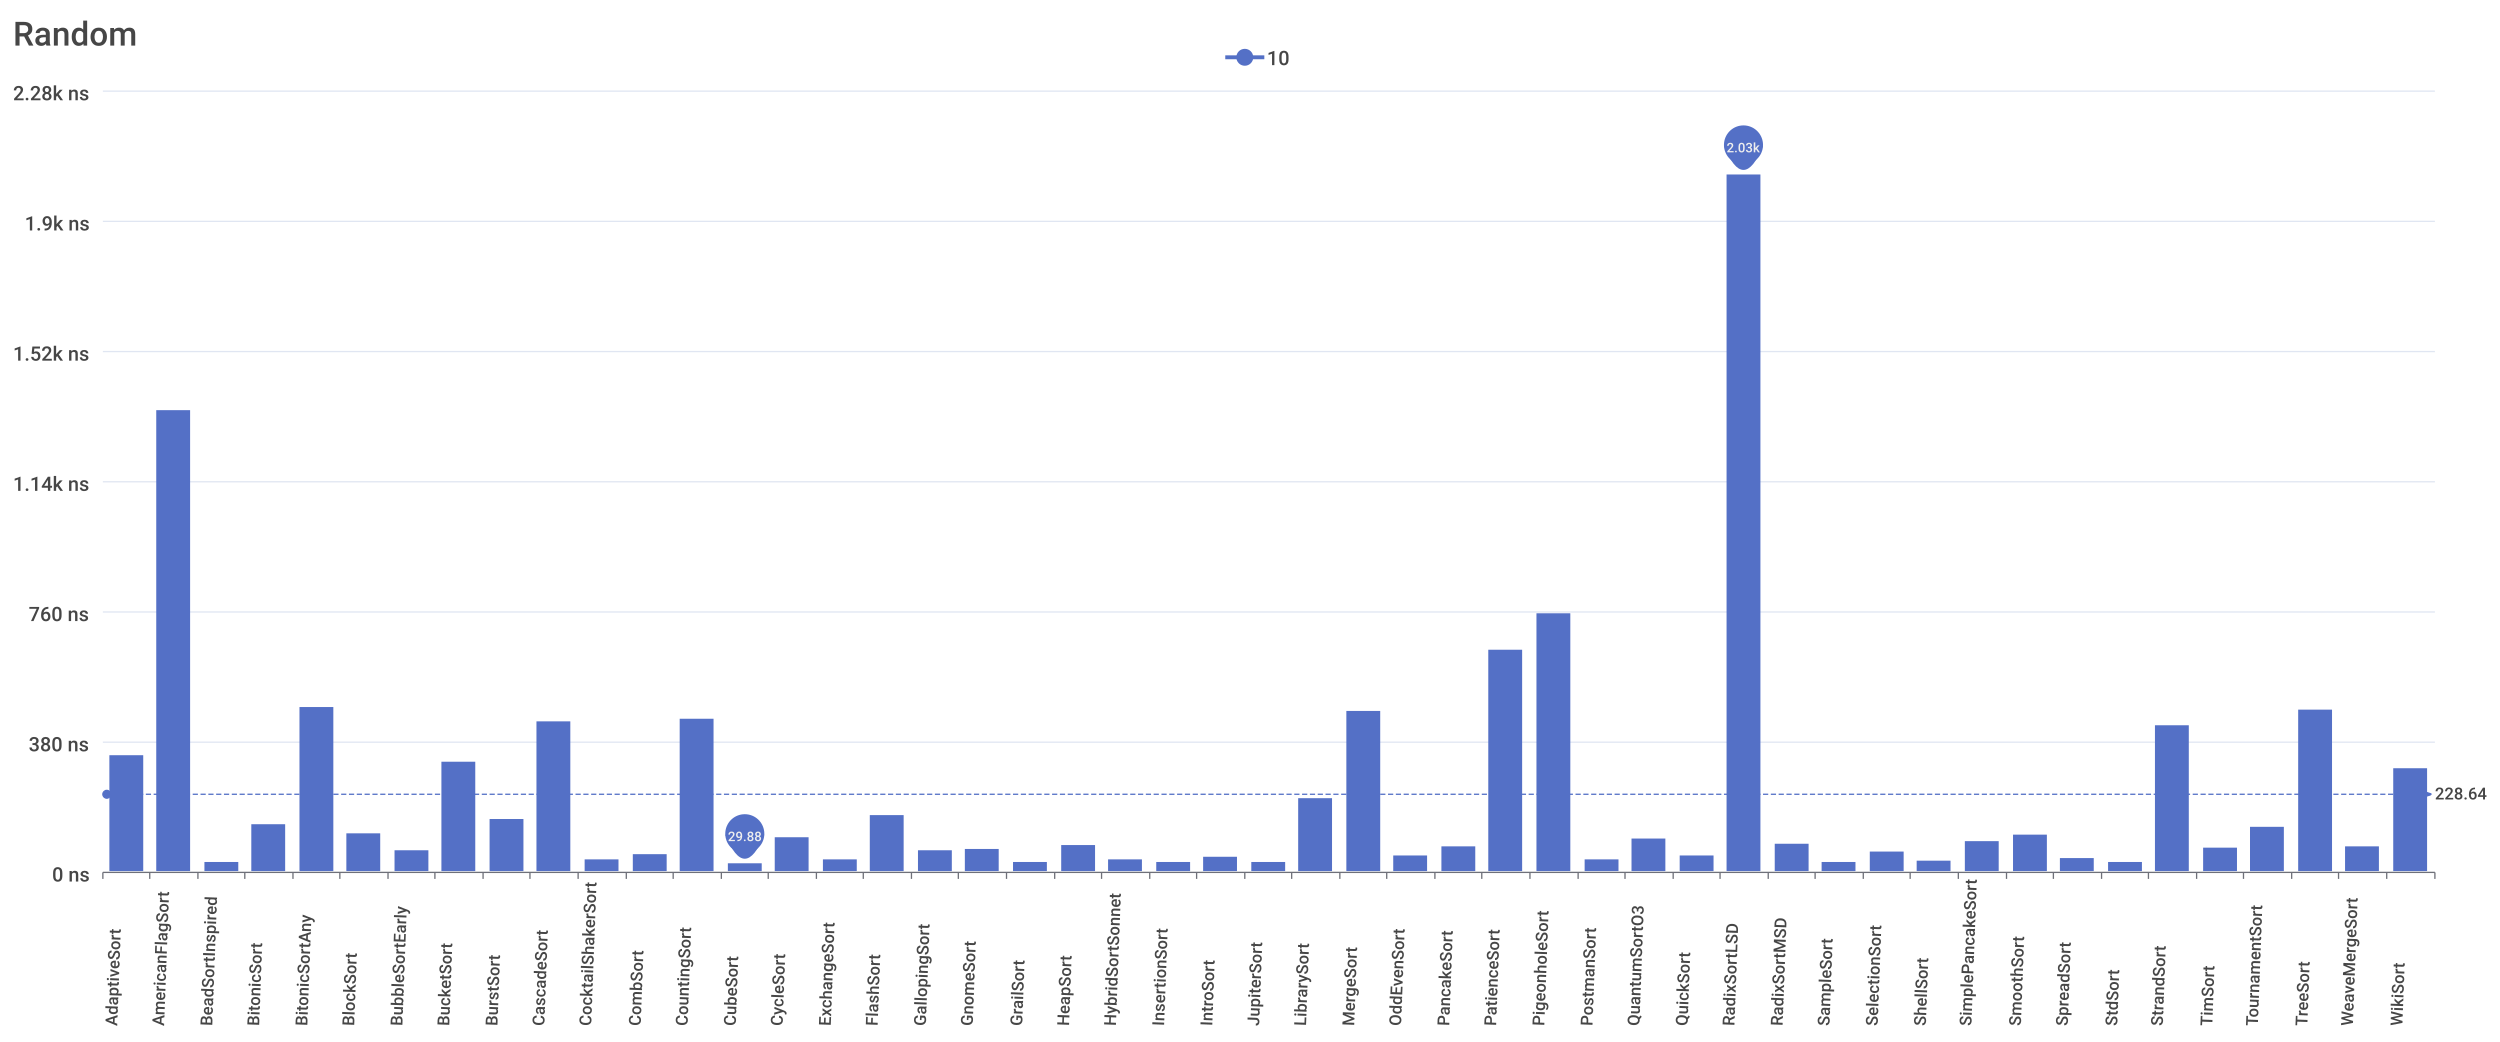
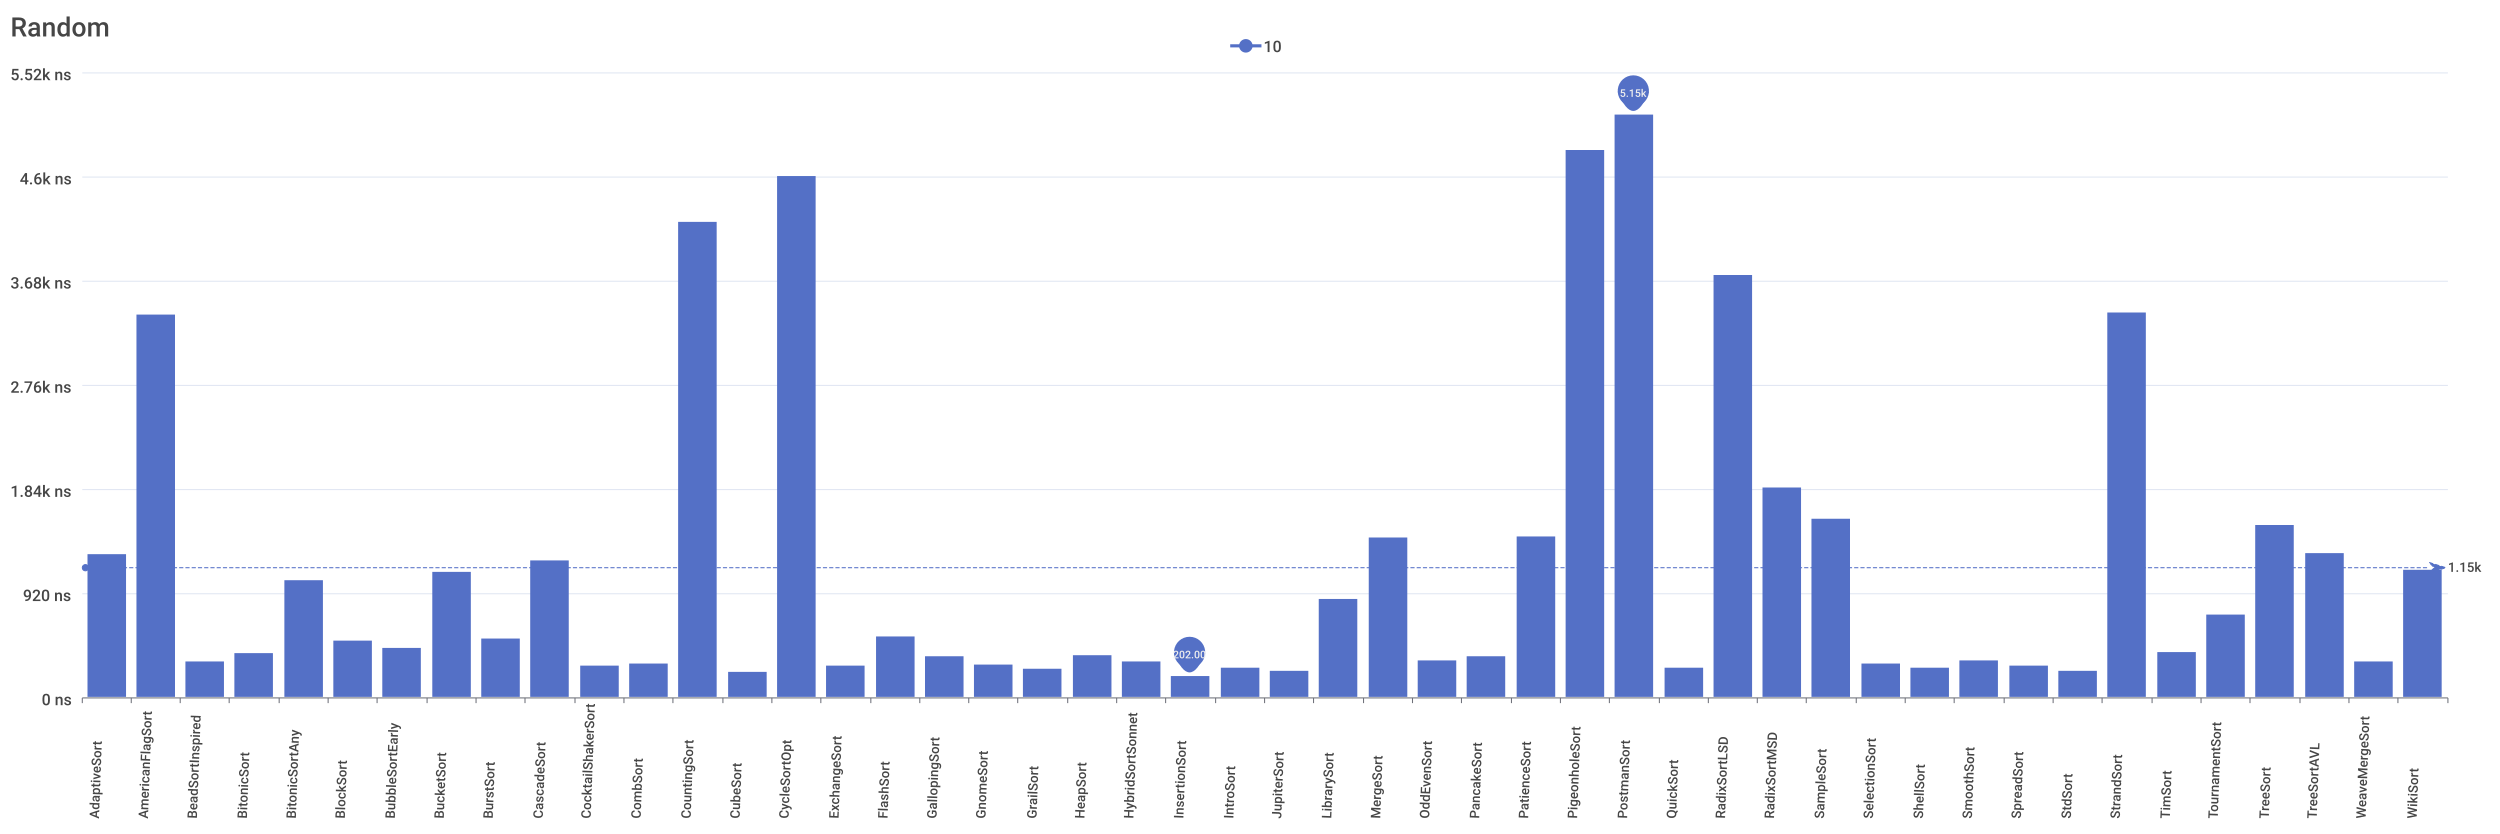
- <svg xmlns="http://www.w3.org/2000/svg" width="1920" height="800">\n<path d="M 0 0 L 1920 0 L 1920 800 L 0 800 L 0 0" style="stroke-width:0;stroke:none;fill:rgba(255,255,255,1.0)" />
-   <path d="M 941 44 L 971 44" style="stroke-width:3;stroke:rgba(84,112,198,1.0);fill:rgba(84,112,198,1.0)" />
-   <circle cx="956" cy="44" r="5" style="stroke-width:3;stroke:rgba(84,112,198,1.0);fill:rgba(84,112,198,1.0)" />
+ <svg xmlns="http://www.w3.org/2000/svg" width="2400" height="800">\n<path d="M 0 0 L 2400 0 L 2400 800 L 0 800 L 0 0" style="stroke-width:0;stroke:none;fill:rgba(255,255,255,1.0)" />
+   <path d="M 1181 44 L 1211 44" style="stroke-width:3;stroke:rgba(84,112,198,1.0);fill:rgba(84,112,198,1.0)" />
+   <circle cx="1196" cy="44" r="5" style="stroke-width:3;stroke:rgba(84,112,198,1.0);fill:rgba(84,112,198,1.0)" />
  <path d="" style="stroke-width:3;stroke:rgba(84,112,198,1.0);fill:rgba(84,112,198,1.0)" />
-   <text x="973" y="50" style="stroke-width:0;stroke:none;fill:rgba(70,70,70,1.0);font-size:15.3px;font-family:'Roboto Medium',sans-serif">10</text>
+   <text x="1213" y="50" style="stroke-width:0;stroke:none;fill:rgba(70,70,70,1.0);font-size:15.3px;font-family:'Roboto Medium',sans-serif">10</text>
  <text x="10" y="35" style="stroke-width:0;stroke:none;fill:rgba(70,70,70,1.0);font-size:25.6px;font-family:'Roboto Medium',sans-serif">Random</text>
-   <text x="10" y="77" style="stroke-width:0;stroke:none;fill:rgba(70,70,70,1.0);font-size:15.3px;font-family:'Roboto Medium',sans-serif">2.28k ns</text>
-   <text x="19" y="177" style="stroke-width:0;stroke:none;fill:rgba(70,70,70,1.0);font-size:15.3px;font-family:'Roboto Medium',sans-serif">1.9k ns</text>
-   <text x="10" y="277" style="stroke-width:0;stroke:none;fill:rgba(70,70,70,1.0);font-size:15.3px;font-family:'Roboto Medium',sans-serif">1.52k ns</text>
-   <text x="10" y="377" style="stroke-width:0;stroke:none;fill:rgba(70,70,70,1.0);font-size:15.3px;font-family:'Roboto Medium',sans-serif">1.14k ns</text>
-   <text x="22" y="477" style="stroke-width:0;stroke:none;fill:rgba(70,70,70,1.0);font-size:15.3px;font-family:'Roboto Medium',sans-serif">760 ns</text>
-   <text x="22" y="577" style="stroke-width:0;stroke:none;fill:rgba(70,70,70,1.0);font-size:15.3px;font-family:'Roboto Medium',sans-serif">380 ns</text>
+   <text x="10" y="77" style="stroke-width:0;stroke:none;fill:rgba(70,70,70,1.0);font-size:15.3px;font-family:'Roboto Medium',sans-serif">5.52k ns</text>
+   <text x="19" y="177" style="stroke-width:0;stroke:none;fill:rgba(70,70,70,1.0);font-size:15.3px;font-family:'Roboto Medium',sans-serif">4.6k ns</text>
+   <text x="10" y="277" style="stroke-width:0;stroke:none;fill:rgba(70,70,70,1.0);font-size:15.3px;font-family:'Roboto Medium',sans-serif">3.68k ns</text>
+   <text x="10" y="377" style="stroke-width:0;stroke:none;fill:rgba(70,70,70,1.0);font-size:15.3px;font-family:'Roboto Medium',sans-serif">2.76k ns</text>
+   <text x="10" y="477" style="stroke-width:0;stroke:none;fill:rgba(70,70,70,1.0);font-size:15.3px;font-family:'Roboto Medium',sans-serif">1.84k ns</text>
+   <text x="22" y="577" style="stroke-width:0;stroke:none;fill:rgba(70,70,70,1.0);font-size:15.3px;font-family:'Roboto Medium',sans-serif">920 ns</text>
  <text x="40" y="677" style="stroke-width:0;stroke:none;fill:rgba(70,70,70,1.0);font-size:15.3px;font-family:'Roboto Medium',sans-serif">0 ns</text>
-   <path d="M 79 70 L 1870 70" style="stroke-width:1;stroke:rgba(224,230,242,1.0);fill:none" />
-   <path d="M 79 170 L 1870 170" style="stroke-width:1;stroke:rgba(224,230,242,1.0);fill:none" />
-   <path d="M 79 270 L 1870 270" style="stroke-width:1;stroke:rgba(224,230,242,1.0);fill:none" />
-   <path d="M 79 370 L 1870 370" style="stroke-width:1;stroke:rgba(224,230,242,1.0);fill:none" />
-   <path d="M 79 470 L 1870 470" style="stroke-width:1;stroke:rgba(224,230,242,1.0);fill:none" />
-   <path d="M 79 570 L 1870 570" style="stroke-width:1;stroke:rgba(224,230,242,1.0);fill:none" />
+   <path d="M 79 70 L 2350 70" style="stroke-width:1;stroke:rgba(224,230,242,1.0);fill:none" />
+   <path d="M 79 170 L 2350 170" style="stroke-width:1;stroke:rgba(224,230,242,1.0);fill:none" />
+   <path d="M 79 270 L 2350 270" style="stroke-width:1;stroke:rgba(224,230,242,1.0);fill:none" />
+   <path d="M 79 370 L 2350 370" style="stroke-width:1;stroke:rgba(224,230,242,1.0);fill:none" />
+   <path d="M 79 470 L 2350 470" style="stroke-width:1;stroke:rgba(224,230,242,1.0);fill:none" />
+   <path d="M 79 570 L 2350 570" style="stroke-width:1;stroke:rgba(224,230,242,1.0);fill:none" />
  <path d="M 79 675 L 79 670" style="stroke-width:1;stroke:rgba(110,112,121,1.0);fill:none" />
-   <path d="M 115 675 L 115 670" style="stroke-width:1;stroke:rgba(110,112,121,1.0);fill:none" />
-   <path d="M 152 675 L 152 670" style="stroke-width:1;stroke:rgba(110,112,121,1.0);fill:none" />
-   <path d="M 188 675 L 188 670" style="stroke-width:1;stroke:rgba(110,112,121,1.0);fill:none" />
-   <path d="M 225 675 L 225 670" style="stroke-width:1;stroke:rgba(110,112,121,1.0);fill:none" />
-   <path d="M 261 675 L 261 670" style="stroke-width:1;stroke:rgba(110,112,121,1.0);fill:none" />
-   <path d="M 298 675 L 298 670" style="stroke-width:1;stroke:rgba(110,112,121,1.0);fill:none" />
-   <path d="M 334 675 L 334 670" style="stroke-width:1;stroke:rgba(110,112,121,1.0);fill:none" />
-   <path d="M 371 675 L 371 670" style="stroke-width:1;stroke:rgba(110,112,121,1.0);fill:none" />
-   <path d="M 407 675 L 407 670" style="stroke-width:1;stroke:rgba(110,112,121,1.0);fill:none" />
-   <path d="M 444 675 L 444 670" style="stroke-width:1;stroke:rgba(110,112,121,1.0);fill:none" />
-   <path d="M 481 675 L 481 670" style="stroke-width:1;stroke:rgba(110,112,121,1.0);fill:none" />
-   <path d="M 517 675 L 517 670" style="stroke-width:1;stroke:rgba(110,112,121,1.0);fill:none" />
-   <path d="M 554 675 L 554 670" style="stroke-width:1;stroke:rgba(110,112,121,1.0);fill:none" />
-   <path d="M 590 675 L 590 670" style="stroke-width:1;stroke:rgba(110,112,121,1.0);fill:none" />
-   <path d="M 627 675 L 627 670" style="stroke-width:1;stroke:rgba(110,112,121,1.0);fill:none" />
-   <path d="M 663 675 L 663 670" style="stroke-width:1;stroke:rgba(110,112,121,1.0);fill:none" />
-   <path d="M 700 675 L 700 670" style="stroke-width:1;stroke:rgba(110,112,121,1.0);fill:none" />
-   <path d="M 736 675 L 736 670" style="stroke-width:1;stroke:rgba(110,112,121,1.0);fill:none" />
-   <path d="M 773 675 L 773 670" style="stroke-width:1;stroke:rgba(110,112,121,1.0);fill:none" />
-   <path d="M 810 675 L 810 670" style="stroke-width:1;stroke:rgba(110,112,121,1.0);fill:none" />
-   <path d="M 846 675 L 846 670" style="stroke-width:1;stroke:rgba(110,112,121,1.0);fill:none" />
+   <path d="M 126 675 L 126 670" style="stroke-width:1;stroke:rgba(110,112,121,1.0);fill:none" />
+   <path d="M 173 675 L 173 670" style="stroke-width:1;stroke:rgba(110,112,121,1.0);fill:none" />
+   <path d="M 220 675 L 220 670" style="stroke-width:1;stroke:rgba(110,112,121,1.0);fill:none" />
+   <path d="M 268 675 L 268 670" style="stroke-width:1;stroke:rgba(110,112,121,1.0);fill:none" />
+   <path d="M 315 675 L 315 670" style="stroke-width:1;stroke:rgba(110,112,121,1.0);fill:none" />
+   <path d="M 362 675 L 362 670" style="stroke-width:1;stroke:rgba(110,112,121,1.0);fill:none" />
+   <path d="M 410 675 L 410 670" style="stroke-width:1;stroke:rgba(110,112,121,1.0);fill:none" />
+   <path d="M 457 675 L 457 670" style="stroke-width:1;stroke:rgba(110,112,121,1.0);fill:none" />
+   <path d="M 504 675 L 504 670" style="stroke-width:1;stroke:rgba(110,112,121,1.0);fill:none" />
+   <path d="M 552 675 L 552 670" style="stroke-width:1;stroke:rgba(110,112,121,1.0);fill:none" />
+   <path d="M 599 675 L 599 670" style="stroke-width:1;stroke:rgba(110,112,121,1.0);fill:none" />
+   <path d="M 646 675 L 646 670" style="stroke-width:1;stroke:rgba(110,112,121,1.0);fill:none" />
+   <path d="M 694 675 L 694 670" style="stroke-width:1;stroke:rgba(110,112,121,1.0);fill:none" />
+   <path d="M 741 675 L 741 670" style="stroke-width:1;stroke:rgba(110,112,121,1.0);fill:none" />
+   <path d="M 788 675 L 788 670" style="stroke-width:1;stroke:rgba(110,112,121,1.0);fill:none" />
+   <path d="M 836 675 L 836 670" style="stroke-width:1;stroke:rgba(110,112,121,1.0);fill:none" />
  <path d="M 883 675 L 883 670" style="stroke-width:1;stroke:rgba(110,112,121,1.0);fill:none" />
-   <path d="M 919 675 L 919 670" style="stroke-width:1;stroke:rgba(110,112,121,1.0);fill:none" />
-   <path d="M 956 675 L 956 670" style="stroke-width:1;stroke:rgba(110,112,121,1.0);fill:none" />
-   <path d="M 992 675 L 992 670" style="stroke-width:1;stroke:rgba(110,112,121,1.0);fill:none" />
-   <path d="M 1029 675 L 1029 670" style="stroke-width:1;stroke:rgba(110,112,121,1.0);fill:none" />
-   <path d="M 1065 675 L 1065 670" style="stroke-width:1;stroke:rgba(110,112,121,1.0);fill:none" />
-   <path d="M 1102 675 L 1102 670" style="stroke-width:1;stroke:rgba(110,112,121,1.0);fill:none" />
-   <path d="M 1138 675 L 1138 670" style="stroke-width:1;stroke:rgba(110,112,121,1.0);fill:none" />
-   <path d="M 1175 675 L 1175 670" style="stroke-width:1;stroke:rgba(110,112,121,1.0);fill:none" />
-   <path d="M 1212 675 L 1212 670" style="stroke-width:1;stroke:rgba(110,112,121,1.0);fill:none" />
-   <path d="M 1248 675 L 1248 670" style="stroke-width:1;stroke:rgba(110,112,121,1.0);fill:none" />
-   <path d="M 1285 675 L 1285 670" style="stroke-width:1;stroke:rgba(110,112,121,1.0);fill:none" />
-   <path d="M 1321 675 L 1321 670" style="stroke-width:1;stroke:rgba(110,112,121,1.0);fill:none" />
-   <path d="M 1358 675 L 1358 670" style="stroke-width:1;stroke:rgba(110,112,121,1.0);fill:none" />
-   <path d="M 1394 675 L 1394 670" style="stroke-width:1;stroke:rgba(110,112,121,1.0);fill:none" />
-   <path d="M 1431 675 L 1431 670" style="stroke-width:1;stroke:rgba(110,112,121,1.0);fill:none" />
-   <path d="M 1467 675 L 1467 670" style="stroke-width:1;stroke:rgba(110,112,121,1.0);fill:none" />
-   <path d="M 1504 675 L 1504 670" style="stroke-width:1;stroke:rgba(110,112,121,1.0);fill:none" />
-   <path d="M 1541 675 L 1541 670" style="stroke-width:1;stroke:rgba(110,112,121,1.0);fill:none" />
-   <path d="M 1577 675 L 1577 670" style="stroke-width:1;stroke:rgba(110,112,121,1.0);fill:none" />
-   <path d="M 1614 675 L 1614 670" style="stroke-width:1;stroke:rgba(110,112,121,1.0);fill:none" />
-   <path d="M 1650 675 L 1650 670" style="stroke-width:1;stroke:rgba(110,112,121,1.0);fill:none" />
+   <path d="M 930 675 L 930 670" style="stroke-width:1;stroke:rgba(110,112,121,1.0);fill:none" />
+   <path d="M 977 675 L 977 670" style="stroke-width:1;stroke:rgba(110,112,121,1.0);fill:none" />
+   <path d="M 1025 675 L 1025 670" style="stroke-width:1;stroke:rgba(110,112,121,1.0);fill:none" />
+   <path d="M 1072 675 L 1072 670" style="stroke-width:1;stroke:rgba(110,112,121,1.0);fill:none" />
+   <path d="M 1119 675 L 1119 670" style="stroke-width:1;stroke:rgba(110,112,121,1.0);fill:none" />
+   <path d="M 1167 675 L 1167 670" style="stroke-width:1;stroke:rgba(110,112,121,1.0);fill:none" />
+   <path d="M 1214 675 L 1214 670" style="stroke-width:1;stroke:rgba(110,112,121,1.0);fill:none" />
+   <path d="M 1261 675 L 1261 670" style="stroke-width:1;stroke:rgba(110,112,121,1.0);fill:none" />
+   <path d="M 1309 675 L 1309 670" style="stroke-width:1;stroke:rgba(110,112,121,1.0);fill:none" />
+   <path d="M 1356 675 L 1356 670" style="stroke-width:1;stroke:rgba(110,112,121,1.0);fill:none" />
+   <path d="M 1403 675 L 1403 670" style="stroke-width:1;stroke:rgba(110,112,121,1.0);fill:none" />
+   <path d="M 1451 675 L 1451 670" style="stroke-width:1;stroke:rgba(110,112,121,1.0);fill:none" />
+   <path d="M 1498 675 L 1498 670" style="stroke-width:1;stroke:rgba(110,112,121,1.0);fill:none" />
+   <path d="M 1545 675 L 1545 670" style="stroke-width:1;stroke:rgba(110,112,121,1.0);fill:none" />
+   <path d="M 1593 675 L 1593 670" style="stroke-width:1;stroke:rgba(110,112,121,1.0);fill:none" />
+   <path d="M 1640 675 L 1640 670" style="stroke-width:1;stroke:rgba(110,112,121,1.0);fill:none" />
  <path d="M 1687 675 L 1687 670" style="stroke-width:1;stroke:rgba(110,112,121,1.0);fill:none" />
-   <path d="M 1723 675 L 1723 670" style="stroke-width:1;stroke:rgba(110,112,121,1.0);fill:none" />
-   <path d="M 1760 675 L 1760 670" style="stroke-width:1;stroke:rgba(110,112,121,1.0);fill:none" />
-   <path d="M 1796 675 L 1796 670" style="stroke-width:1;stroke:rgba(110,112,121,1.0);fill:none" />
-   <path d="M 1833 675 L 1833 670" style="stroke-width:1;stroke:rgba(110,112,121,1.0);fill:none" />
-   <path d="M 1870 675 L 1870 670" style="stroke-width:1;stroke:rgba(110,112,121,1.0);fill:none" />
-   <path d="M 79 670 L 1870 670" style="stroke-width:1;stroke:rgba(110,112,121,1.0);fill:none" />
-   <text x="90" y="788" style="stroke-width:0;stroke:none;fill:rgba(70,70,70,1.0);font-size:12.8px;font-family:'Roboto Medium',sans-serif" transform="rotate(272.15,90,788)">AdaptiveSort</text>
-   <text x="126" y="788" style="stroke-width:0;stroke:none;fill:rgba(70,70,70,1.0);font-size:12.8px;font-family:'Roboto Medium',sans-serif" transform="rotate(272.15,126,788)">AmericanFlagSort</text>
-   <text x="163" y="788" style="stroke-width:0;stroke:none;fill:rgba(70,70,70,1.0);font-size:12.8px;font-family:'Roboto Medium',sans-serif" transform="rotate(272.15,163,788)">BeadSortInspired</text>
-   <text x="199" y="788" style="stroke-width:0;stroke:none;fill:rgba(70,70,70,1.0);font-size:12.8px;font-family:'Roboto Medium',sans-serif" transform="rotate(272.15,199,788)">BitonicSort</text>
-   <text x="236" y="788" style="stroke-width:0;stroke:none;fill:rgba(70,70,70,1.0);font-size:12.8px;font-family:'Roboto Medium',sans-serif" transform="rotate(272.15,236,788)">BitonicSortAny</text>
-   <text x="272" y="788" style="stroke-width:0;stroke:none;fill:rgba(70,70,70,1.0);font-size:12.8px;font-family:'Roboto Medium',sans-serif" transform="rotate(272.15,272,788)">BlockSort</text>
-   <text x="309" y="788" style="stroke-width:0;stroke:none;fill:rgba(70,70,70,1.0);font-size:12.8px;font-family:'Roboto Medium',sans-serif" transform="rotate(272.15,309,788)">BubbleSortEarly</text>
-   <text x="345" y="788" style="stroke-width:0;stroke:none;fill:rgba(70,70,70,1.0);font-size:12.8px;font-family:'Roboto Medium',sans-serif" transform="rotate(272.15,345,788)">BucketSort</text>
-   <text x="382" y="788" style="stroke-width:0;stroke:none;fill:rgba(70,70,70,1.0);font-size:12.8px;font-family:'Roboto Medium',sans-serif" transform="rotate(272.15,382,788)">BurstSort</text>
-   <text x="418" y="788" style="stroke-width:0;stroke:none;fill:rgba(70,70,70,1.0);font-size:12.8px;font-family:'Roboto Medium',sans-serif" transform="rotate(272.15,418,788)">CascadeSort</text>
-   <text x="454" y="788" style="stroke-width:0;stroke:none;fill:rgba(70,70,70,1.0);font-size:12.8px;font-family:'Roboto Medium',sans-serif" transform="rotate(272.15,454,788)">CocktailShakerSort</text>
-   <text x="492" y="788" style="stroke-width:0;stroke:none;fill:rgba(70,70,70,1.0);font-size:12.8px;font-family:'Roboto Medium',sans-serif" transform="rotate(272.15,492,788)">CombSort</text>
-   <text x="528" y="788" style="stroke-width:0;stroke:none;fill:rgba(70,70,70,1.0);font-size:12.8px;font-family:'Roboto Medium',sans-serif" transform="rotate(272.15,528,788)">CountingSort</text>
-   <text x="565" y="788" style="stroke-width:0;stroke:none;fill:rgba(70,70,70,1.0);font-size:12.8px;font-family:'Roboto Medium',sans-serif" transform="rotate(272.15,565,788)">CubeSort</text>
-   <text x="601" y="788" style="stroke-width:0;stroke:none;fill:rgba(70,70,70,1.0);font-size:12.8px;font-family:'Roboto Medium',sans-serif" transform="rotate(272.15,601,788)">CycleSort</text>
-   <text x="638" y="788" style="stroke-width:0;stroke:none;fill:rgba(70,70,70,1.0);font-size:12.8px;font-family:'Roboto Medium',sans-serif" transform="rotate(272.15,638,788)">ExchangeSort</text>
-   <text x="674" y="788" style="stroke-width:0;stroke:none;fill:rgba(70,70,70,1.0);font-size:12.8px;font-family:'Roboto Medium',sans-serif" transform="rotate(272.15,674,788)">FlashSort</text>
-   <text x="711" y="788" style="stroke-width:0;stroke:none;fill:rgba(70,70,70,1.0);font-size:12.8px;font-family:'Roboto Medium',sans-serif" transform="rotate(272.15,711,788)">GallopingSort</text>
-   <text x="747" y="788" style="stroke-width:0;stroke:none;fill:rgba(70,70,70,1.0);font-size:12.8px;font-family:'Roboto Medium',sans-serif" transform="rotate(272.15,747,788)">GnomeSort</text>
-   <text x="785" y="788" style="stroke-width:0;stroke:none;fill:rgba(70,70,70,1.0);font-size:12.8px;font-family:'Roboto Medium',sans-serif" transform="rotate(272.15,785,788)">GrailSort</text>
-   <text x="821" y="788" style="stroke-width:0;stroke:none;fill:rgba(70,70,70,1.0);font-size:12.8px;font-family:'Roboto Medium',sans-serif" transform="rotate(272.15,821,788)">HeapSort</text>
-   <text x="857" y="788" style="stroke-width:0;stroke:none;fill:rgba(70,70,70,1.0);font-size:12.8px;font-family:'Roboto Medium',sans-serif" transform="rotate(272.15,857,788)">HybridSortSonnet</text>
-   <text x="894" y="788" style="stroke-width:0;stroke:none;fill:rgba(70,70,70,1.0);font-size:12.8px;font-family:'Roboto Medium',sans-serif" transform="rotate(272.15,894,788)">InsertionSort</text>
-   <text x="931" y="788" style="stroke-width:0;stroke:none;fill:rgba(70,70,70,1.0);font-size:12.8px;font-family:'Roboto Medium',sans-serif" transform="rotate(272.15,931,788)">IntroSort</text>
-   <text x="967" y="788" style="stroke-width:0;stroke:none;fill:rgba(70,70,70,1.0);font-size:12.8px;font-family:'Roboto Medium',sans-serif" transform="rotate(272.15,967,788)">JupiterSort</text>
-   <text x="1003" y="788" style="stroke-width:0;stroke:none;fill:rgba(70,70,70,1.0);font-size:12.8px;font-family:'Roboto Medium',sans-serif" transform="rotate(272.15,1003,788)">LibrarySort</text>
-   <text x="1040" y="788" style="stroke-width:0;stroke:none;fill:rgba(70,70,70,1.0);font-size:12.8px;font-family:'Roboto Medium',sans-serif" transform="rotate(272.15,1040,788)">MergeSort</text>
-   <text x="1076" y="788" style="stroke-width:0;stroke:none;fill:rgba(70,70,70,1.0);font-size:12.8px;font-family:'Roboto Medium',sans-serif" transform="rotate(272.15,1076,788)">OddEvenSort</text>
-   <text x="1113" y="788" style="stroke-width:0;stroke:none;fill:rgba(70,70,70,1.0);font-size:12.8px;font-family:'Roboto Medium',sans-serif" transform="rotate(272.15,1113,788)">PancakeSort</text>
-   <text x="1149" y="788" style="stroke-width:0;stroke:none;fill:rgba(70,70,70,1.0);font-size:12.8px;font-family:'Roboto Medium',sans-serif" transform="rotate(272.15,1149,788)">PatienceSort</text>
-   <text x="1186" y="788" style="stroke-width:0;stroke:none;fill:rgba(70,70,70,1.0);font-size:12.8px;font-family:'Roboto Medium',sans-serif" transform="rotate(272.15,1186,788)">PigeonholeSort</text>
-   <text x="1223" y="788" style="stroke-width:0;stroke:none;fill:rgba(70,70,70,1.0);font-size:12.8px;font-family:'Roboto Medium',sans-serif" transform="rotate(272.15,1223,788)">PostmanSort</text>
-   <text x="1259" y="788" style="stroke-width:0;stroke:none;fill:rgba(70,70,70,1.0);font-size:12.8px;font-family:'Roboto Medium',sans-serif" transform="rotate(272.15,1259,788)">QuantumSortO3</text>
-   <text x="1296" y="788" style="stroke-width:0;stroke:none;fill:rgba(70,70,70,1.0);font-size:12.8px;font-family:'Roboto Medium',sans-serif" transform="rotate(272.15,1296,788)">QuickSort</text>
-   <text x="1332" y="788" style="stroke-width:0;stroke:none;fill:rgba(70,70,70,1.0);font-size:12.8px;font-family:'Roboto Medium',sans-serif" transform="rotate(272.15,1332,788)">RadixSortLSD</text>
-   <text x="1369" y="788" style="stroke-width:0;stroke:none;fill:rgba(70,70,70,1.0);font-size:12.8px;font-family:'Roboto Medium',sans-serif" transform="rotate(272.15,1369,788)">RadixSortMSD</text>
-   <text x="1405" y="788" style="stroke-width:0;stroke:none;fill:rgba(70,70,70,1.0);font-size:12.8px;font-family:'Roboto Medium',sans-serif" transform="rotate(272.15,1405,788)">SampleSort</text>
-   <text x="1442" y="788" style="stroke-width:0;stroke:none;fill:rgba(70,70,70,1.0);font-size:12.8px;font-family:'Roboto Medium',sans-serif" transform="rotate(272.15,1442,788)">SelectionSort</text>
-   <text x="1479" y="788" style="stroke-width:0;stroke:none;fill:rgba(70,70,70,1.0);font-size:12.8px;font-family:'Roboto Medium',sans-serif" transform="rotate(272.15,1479,788)">ShellSort</text>
-   <text x="1514" y="788" style="stroke-width:0;stroke:none;fill:rgba(70,70,70,1.0);font-size:12.8px;font-family:'Roboto Medium',sans-serif" transform="rotate(272.15,1514,788)">SimplePancakeSort</text>
-   <text x="1552" y="788" style="stroke-width:0;stroke:none;fill:rgba(70,70,70,1.0);font-size:12.8px;font-family:'Roboto Medium',sans-serif" transform="rotate(272.15,1552,788)">SmoothSort</text>
-   <text x="1588" y="788" style="stroke-width:0;stroke:none;fill:rgba(70,70,70,1.0);font-size:12.8px;font-family:'Roboto Medium',sans-serif" transform="rotate(272.15,1588,788)">SpreadSort</text>
-   <text x="1626" y="788" style="stroke-width:0;stroke:none;fill:rgba(70,70,70,1.0);font-size:12.8px;font-family:'Roboto Medium',sans-serif" transform="rotate(272.15,1626,788)">StdSort</text>
-   <text x="1661" y="788" style="stroke-width:0;stroke:none;fill:rgba(70,70,70,1.0);font-size:12.8px;font-family:'Roboto Medium',sans-serif" transform="rotate(272.15,1661,788)">StrandSort</text>
-   <text x="1699" y="788" style="stroke-width:0;stroke:none;fill:rgba(70,70,70,1.0);font-size:12.8px;font-family:'Roboto Medium',sans-serif" transform="rotate(272.15,1699,788)">TimSort</text>
-   <text x="1734" y="788" style="stroke-width:0;stroke:none;fill:rgba(70,70,70,1.0);font-size:12.8px;font-family:'Roboto Medium',sans-serif" transform="rotate(272.15,1734,788)">TournamentSort</text>
-   <text x="1772" y="788" style="stroke-width:0;stroke:none;fill:rgba(70,70,70,1.0);font-size:12.8px;font-family:'Roboto Medium',sans-serif" transform="rotate(272.15,1772,788)">TreeSort</text>
-   <text x="1807" y="788" style="stroke-width:0;stroke:none;fill:rgba(70,70,70,1.0);font-size:12.8px;font-family:'Roboto Medium',sans-serif" transform="rotate(272.15,1807,788)">WeaveMergeSort</text>
-   <text x="1845" y="788" style="stroke-width:0;stroke:none;fill:rgba(70,70,70,1.0);font-size:12.8px;font-family:'Roboto Medium',sans-serif" transform="rotate(272.15,1845,788)">WikiSort</text>
-   <path d="M 84 580 L 110 580 L 110 669 L 84 669 L 84 580" style="stroke-width:0;stroke:none;fill:rgba(84,112,198,1.0)" />
-   <path d="M 120 315 L 146 315 L 146 669 L 120 669 L 120 315" style="stroke-width:0;stroke:none;fill:rgba(84,112,198,1.0)" />
-   <path d="M 157 662 L 183 662 L 183 669 L 157 669 L 157 662" style="stroke-width:0;stroke:none;fill:rgba(84,112,198,1.0)" />
-   <path d="M 193 633 L 219 633 L 219 669 L 193 669 L 193 633" style="stroke-width:0;stroke:none;fill:rgba(84,112,198,1.0)" />
-   <path d="M 230 543 L 256 543 L 256 669 L 230 669 L 230 543" style="stroke-width:0;stroke:none;fill:rgba(84,112,198,1.0)" />
-   <path d="M 266 640 L 292 640 L 292 669 L 266 669 L 266 640" style="stroke-width:0;stroke:none;fill:rgba(84,112,198,1.0)" />
-   <path d="M 303 653 L 329 653 L 329 669 L 303 669 L 303 653" style="stroke-width:0;stroke:none;fill:rgba(84,112,198,1.0)" />
-   <path d="M 339 585 L 365 585 L 365 669 L 339 669 L 339 585" style="stroke-width:0;stroke:none;fill:rgba(84,112,198,1.0)" />
-   <path d="M 376 629 L 402 629 L 402 669 L 376 669 L 376 629" style="stroke-width:0;stroke:none;fill:rgba(84,112,198,1.0)" />
-   <path d="M 412 554 L 438 554 L 438 669 L 412 669 L 412 554" style="stroke-width:0;stroke:none;fill:rgba(84,112,198,1.0)" />
-   <path d="M 449 660 L 475 660 L 475 669 L 449 669 L 449 660" style="stroke-width:0;stroke:none;fill:rgba(84,112,198,1.0)" />
-   <path d="M 486 656 L 512 656 L 512 669 L 486 669 L 486 656" style="stroke-width:0;stroke:none;fill:rgba(84,112,198,1.0)" />
-   <path d="M 522 552 L 548 552 L 548 669 L 522 669 L 522 552" style="stroke-width:0;stroke:none;fill:rgba(84,112,198,1.0)" />
-   <path d="M 559 663 L 585 663 L 585 669 L 559 669 L 559 663" style="stroke-width:0;stroke:none;fill:rgba(84,112,198,1.0)" />
-   <path d="M 595 643 L 621 643 L 621 669 L 595 669 L 595 643" style="stroke-width:0;stroke:none;fill:rgba(84,112,198,1.0)" />
-   <path d="M 632 660 L 658 660 L 658 669 L 632 669 L 632 660" style="stroke-width:0;stroke:none;fill:rgba(84,112,198,1.0)" />
-   <path d="M 668 626 L 694 626 L 694 669 L 668 669 L 668 626" style="stroke-width:0;stroke:none;fill:rgba(84,112,198,1.0)" />
-   <path d="M 705 653 L 731 653 L 731 669 L 705 669 L 705 653" style="stroke-width:0;stroke:none;fill:rgba(84,112,198,1.0)" />
-   <path d="M 741 652 L 767 652 L 767 669 L 741 669 L 741 652" style="stroke-width:0;stroke:none;fill:rgba(84,112,198,1.0)" />
-   <path d="M 778 662 L 804 662 L 804 669 L 778 669 L 778 662" style="stroke-width:0;stroke:none;fill:rgba(84,112,198,1.0)" />
-   <path d="M 815 649 L 841 649 L 841 669 L 815 669 L 815 649" style="stroke-width:0;stroke:none;fill:rgba(84,112,198,1.0)" />
-   <path d="M 851 660 L 877 660 L 877 669 L 851 669 L 851 660" style="stroke-width:0;stroke:none;fill:rgba(84,112,198,1.0)" />
-   <path d="M 888 662 L 914 662 L 914 669 L 888 669 L 888 662" style="stroke-width:0;stroke:none;fill:rgba(84,112,198,1.0)" />
-   <path d="M 924 658 L 950 658 L 950 669 L 924 669 L 924 658" style="stroke-width:0;stroke:none;fill:rgba(84,112,198,1.0)" />
-   <path d="M 961 662 L 987 662 L 987 669 L 961 669 L 961 662" style="stroke-width:0;stroke:none;fill:rgba(84,112,198,1.0)" />
-   <path d="M 997 613 L 1023 613 L 1023 669 L 997 669 L 997 613" style="stroke-width:0;stroke:none;fill:rgba(84,112,198,1.0)" />
-   <path d="M 1034 546 L 1060 546 L 1060 669 L 1034 669 L 1034 546" style="stroke-width:0;stroke:none;fill:rgba(84,112,198,1.0)" />
-   <path d="M 1070 657 L 1096 657 L 1096 669 L 1070 669 L 1070 657" style="stroke-width:0;stroke:none;fill:rgba(84,112,198,1.0)" />
-   <path d="M 1107 650 L 1133 650 L 1133 669 L 1107 669 L 1107 650" style="stroke-width:0;stroke:none;fill:rgba(84,112,198,1.0)" />
-   <path d="M 1143 499 L 1169 499 L 1169 669 L 1143 669 L 1143 499" style="stroke-width:0;stroke:none;fill:rgba(84,112,198,1.0)" />
-   <path d="M 1180 471 L 1206 471 L 1206 669 L 1180 669 L 1180 471" style="stroke-width:0;stroke:none;fill:rgba(84,112,198,1.0)" />
-   <path d="M 1217 660 L 1243 660 L 1243 669 L 1217 669 L 1217 660" style="stroke-width:0;stroke:none;fill:rgba(84,112,198,1.0)" />
-   <path d="M 1253 644 L 1279 644 L 1279 669 L 1253 669 L 1253 644" style="stroke-width:0;stroke:none;fill:rgba(84,112,198,1.0)" />
-   <path d="M 1290 657 L 1316 657 L 1316 669 L 1290 669 L 1290 657" style="stroke-width:0;stroke:none;fill:rgba(84,112,198,1.0)" />
-   <path d="M 1326 134 L 1352 134 L 1352 669 L 1326 669 L 1326 134" style="stroke-width:0;stroke:none;fill:rgba(84,112,198,1.0)" />
-   <path d="M 1363 648 L 1389 648 L 1389 669 L 1363 669 L 1363 648" style="stroke-width:0;stroke:none;fill:rgba(84,112,198,1.0)" />
-   <path d="M 1399 662 L 1425 662 L 1425 669 L 1399 669 L 1399 662" style="stroke-width:0;stroke:none;fill:rgba(84,112,198,1.0)" />
-   <path d="M 1436 654 L 1462 654 L 1462 669 L 1436 669 L 1436 654" style="stroke-width:0;stroke:none;fill:rgba(84,112,198,1.0)" />
-   <path d="M 1472 661 L 1498 661 L 1498 669 L 1472 669 L 1472 661" style="stroke-width:0;stroke:none;fill:rgba(84,112,198,1.0)" />
-   <path d="M 1509 646 L 1535 646 L 1535 669 L 1509 669 L 1509 646" style="stroke-width:0;stroke:none;fill:rgba(84,112,198,1.0)" />
-   <path d="M 1546 641 L 1572 641 L 1572 669 L 1546 669 L 1546 641" style="stroke-width:0;stroke:none;fill:rgba(84,112,198,1.0)" />
-   <path d="M 1582 659 L 1608 659 L 1608 669 L 1582 669 L 1582 659" style="stroke-width:0;stroke:none;fill:rgba(84,112,198,1.0)" />
-   <path d="M 1619 662 L 1645 662 L 1645 669 L 1619 669 L 1619 662" style="stroke-width:0;stroke:none;fill:rgba(84,112,198,1.0)" />
-   <path d="M 1655 557 L 1681 557 L 1681 669 L 1655 669 L 1655 557" style="stroke-width:0;stroke:none;fill:rgba(84,112,198,1.0)" />
-   <path d="M 1692 651 L 1718 651 L 1718 669 L 1692 669 L 1692 651" style="stroke-width:0;stroke:none;fill:rgba(84,112,198,1.0)" />
-   <path d="M 1728 635 L 1754 635 L 1754 669 L 1728 669 L 1728 635" style="stroke-width:0;stroke:none;fill:rgba(84,112,198,1.0)" />
-   <path d="M 1765 545 L 1791 545 L 1791 669 L 1765 669 L 1765 545" style="stroke-width:0;stroke:none;fill:rgba(84,112,198,1.0)" />
-   <path d="M 1801 650 L 1827 650 L 1827 669 L 1801 669 L 1801 650" style="stroke-width:0;stroke:none;fill:rgba(84,112,198,1.0)" />
-   <path d="M 1838 590 L 1864 590 L 1864 669 L 1838 669 L 1838 590" style="stroke-width:0;stroke:none;fill:rgba(84,112,198,1.0)" />
-   <path d="M 1336 126 A 15 15 330.00 1 1 1342 126 L 1339 112 Z" style="stroke-width:0;stroke:none;fill:rgba(84,112,198,1.0)" />
-   <path d="M 1324 112 Q1339,149 1354,112 Z" style="stroke-width:0;stroke:none;fill:rgba(84,112,198,1.0)" />
-   <text x="1326" y="117" style="stroke-width:0;stroke:none;fill:rgba(238,238,238,1.0);font-size:10.2px;font-family:'Roboto Medium',sans-serif">2.03k</text>
-   <path d="M 569 655 A 15 15 330.00 1 1 575 655 L 572 641 Z" style="stroke-width:0;stroke:none;fill:rgba(84,112,198,1.0)" />
-   <path d="M 557 641 Q572,678 587,641 Z" style="stroke-width:0;stroke:none;fill:rgba(84,112,198,1.0)" />
-   <text x="559" y="646" style="stroke-width:0;stroke:none;fill:rgba(238,238,238,1.0);font-size:10.2px;font-family:'Roboto Medium',sans-serif">29.88</text>
-   <circle cx="82" cy="610" r="3" style="stroke-width:1;stroke:rgba(84,112,198,1.0);fill:rgba(84,112,198,1.0)" />
+   <path d="M 1734 675 L 1734 670" style="stroke-width:1;stroke:rgba(110,112,121,1.0);fill:none" />
+   <path d="M 1782 675 L 1782 670" style="stroke-width:1;stroke:rgba(110,112,121,1.0);fill:none" />
+   <path d="M 1829 675 L 1829 670" style="stroke-width:1;stroke:rgba(110,112,121,1.0);fill:none" />
+   <path d="M 1876 675 L 1876 670" style="stroke-width:1;stroke:rgba(110,112,121,1.0);fill:none" />
+   <path d="M 1924 675 L 1924 670" style="stroke-width:1;stroke:rgba(110,112,121,1.0);fill:none" />
+   <path d="M 1971 675 L 1971 670" style="stroke-width:1;stroke:rgba(110,112,121,1.0);fill:none" />
+   <path d="M 2018 675 L 2018 670" style="stroke-width:1;stroke:rgba(110,112,121,1.0);fill:none" />
+   <path d="M 2066 675 L 2066 670" style="stroke-width:1;stroke:rgba(110,112,121,1.0);fill:none" />
+   <path d="M 2113 675 L 2113 670" style="stroke-width:1;stroke:rgba(110,112,121,1.0);fill:none" />
+   <path d="M 2160 675 L 2160 670" style="stroke-width:1;stroke:rgba(110,112,121,1.0);fill:none" />
+   <path d="M 2208 675 L 2208 670" style="stroke-width:1;stroke:rgba(110,112,121,1.0);fill:none" />
+   <path d="M 2255 675 L 2255 670" style="stroke-width:1;stroke:rgba(110,112,121,1.0);fill:none" />
+   <path d="M 2302 675 L 2302 670" style="stroke-width:1;stroke:rgba(110,112,121,1.0);fill:none" />
+   <path d="M 2350 675 L 2350 670" style="stroke-width:1;stroke:rgba(110,112,121,1.0);fill:none" />
+   <path d="M 79 670 L 2350 670" style="stroke-width:1;stroke:rgba(110,112,121,1.0);fill:none" />
+   <text x="95" y="786" style="stroke-width:0;stroke:none;fill:rgba(70,70,70,1.0);font-size:12.8px;font-family:'Roboto Medium',sans-serif" transform="rotate(272.15,95,786)">AdaptiveSort</text>
+   <text x="142" y="786" style="stroke-width:0;stroke:none;fill:rgba(70,70,70,1.0);font-size:12.8px;font-family:'Roboto Medium',sans-serif" transform="rotate(272.15,142,786)">AmericanFlagSort</text>
+   <text x="189" y="786" style="stroke-width:0;stroke:none;fill:rgba(70,70,70,1.0);font-size:12.8px;font-family:'Roboto Medium',sans-serif" transform="rotate(272.15,189,786)">BeadSortInspired</text>
+   <text x="237" y="786" style="stroke-width:0;stroke:none;fill:rgba(70,70,70,1.0);font-size:12.8px;font-family:'Roboto Medium',sans-serif" transform="rotate(272.15,237,786)">BitonicSort</text>
+   <text x="284" y="786" style="stroke-width:0;stroke:none;fill:rgba(70,70,70,1.0);font-size:12.8px;font-family:'Roboto Medium',sans-serif" transform="rotate(272.15,284,786)">BitonicSortAny</text>
+   <text x="331" y="786" style="stroke-width:0;stroke:none;fill:rgba(70,70,70,1.0);font-size:12.8px;font-family:'Roboto Medium',sans-serif" transform="rotate(272.15,331,786)">BlockSort</text>
+   <text x="379" y="786" style="stroke-width:0;stroke:none;fill:rgba(70,70,70,1.0);font-size:12.8px;font-family:'Roboto Medium',sans-serif" transform="rotate(272.15,379,786)">BubbleSortEarly</text>
+   <text x="426" y="786" style="stroke-width:0;stroke:none;fill:rgba(70,70,70,1.0);font-size:12.8px;font-family:'Roboto Medium',sans-serif" transform="rotate(272.15,426,786)">BucketSort</text>
+   <text x="473" y="786" style="stroke-width:0;stroke:none;fill:rgba(70,70,70,1.0);font-size:12.8px;font-family:'Roboto Medium',sans-serif" transform="rotate(272.15,473,786)">BurstSort</text>
+   <text x="521" y="786" style="stroke-width:0;stroke:none;fill:rgba(70,70,70,1.0);font-size:12.8px;font-family:'Roboto Medium',sans-serif" transform="rotate(272.15,521,786)">CascadeSort</text>
+   <text x="567" y="786" style="stroke-width:0;stroke:none;fill:rgba(70,70,70,1.0);font-size:12.8px;font-family:'Roboto Medium',sans-serif" transform="rotate(272.15,567,786)">CocktailShakerSort</text>
+   <text x="615" y="786" style="stroke-width:0;stroke:none;fill:rgba(70,70,70,1.0);font-size:12.8px;font-family:'Roboto Medium',sans-serif" transform="rotate(272.15,615,786)">CombSort</text>
+   <text x="663" y="786" style="stroke-width:0;stroke:none;fill:rgba(70,70,70,1.0);font-size:12.8px;font-family:'Roboto Medium',sans-serif" transform="rotate(272.15,663,786)">CountingSort</text>
+   <text x="710" y="786" style="stroke-width:0;stroke:none;fill:rgba(70,70,70,1.0);font-size:12.8px;font-family:'Roboto Medium',sans-serif" transform="rotate(272.15,710,786)">CubeSort</text>
+   <text x="757" y="786" style="stroke-width:0;stroke:none;fill:rgba(70,70,70,1.0);font-size:12.8px;font-family:'Roboto Medium',sans-serif" transform="rotate(272.15,757,786)">CycleSortOpt</text>
+   <text x="805" y="786" style="stroke-width:0;stroke:none;fill:rgba(70,70,70,1.0);font-size:12.8px;font-family:'Roboto Medium',sans-serif" transform="rotate(272.15,805,786)">ExchangeSort</text>
+   <text x="852" y="786" style="stroke-width:0;stroke:none;fill:rgba(70,70,70,1.0);font-size:12.8px;font-family:'Roboto Medium',sans-serif" transform="rotate(272.15,852,786)">FlashSort</text>
+   <text x="899" y="786" style="stroke-width:0;stroke:none;fill:rgba(70,70,70,1.0);font-size:12.8px;font-family:'Roboto Medium',sans-serif" transform="rotate(272.15,899,786)">GallopingSort</text>
+   <text x="946" y="786" style="stroke-width:0;stroke:none;fill:rgba(70,70,70,1.0);font-size:12.8px;font-family:'Roboto Medium',sans-serif" transform="rotate(272.15,946,786)">GnomeSort</text>
+   <text x="995" y="786" style="stroke-width:0;stroke:none;fill:rgba(70,70,70,1.0);font-size:12.8px;font-family:'Roboto Medium',sans-serif" transform="rotate(272.15,995,786)">GrailSort</text>
+   <text x="1041" y="786" style="stroke-width:0;stroke:none;fill:rgba(70,70,70,1.0);font-size:12.8px;font-family:'Roboto Medium',sans-serif" transform="rotate(272.15,1041,786)">HeapSort</text>
+   <text x="1088" y="786" style="stroke-width:0;stroke:none;fill:rgba(70,70,70,1.0);font-size:12.8px;font-family:'Roboto Medium',sans-serif" transform="rotate(272.15,1088,786)">HybridSortSonnet</text>
+   <text x="1136" y="786" style="stroke-width:0;stroke:none;fill:rgba(70,70,70,1.0);font-size:12.8px;font-family:'Roboto Medium',sans-serif" transform="rotate(272.15,1136,786)">InsertionSort</text>
+   <text x="1184" y="786" style="stroke-width:0;stroke:none;fill:rgba(70,70,70,1.0);font-size:12.8px;font-family:'Roboto Medium',sans-serif" transform="rotate(272.15,1184,786)">IntroSort</text>
+   <text x="1230" y="786" style="stroke-width:0;stroke:none;fill:rgba(70,70,70,1.0);font-size:12.8px;font-family:'Roboto Medium',sans-serif" transform="rotate(272.15,1230,786)">JupiterSort</text>
+   <text x="1278" y="786" style="stroke-width:0;stroke:none;fill:rgba(70,70,70,1.0);font-size:12.8px;font-family:'Roboto Medium',sans-serif" transform="rotate(272.15,1278,786)">LibrarySort</text>
+   <text x="1325" y="786" style="stroke-width:0;stroke:none;fill:rgba(70,70,70,1.0);font-size:12.8px;font-family:'Roboto Medium',sans-serif" transform="rotate(272.15,1325,786)">MergeSort</text>
+   <text x="1372" y="786" style="stroke-width:0;stroke:none;fill:rgba(70,70,70,1.0);font-size:12.8px;font-family:'Roboto Medium',sans-serif" transform="rotate(272.15,1372,786)">OddEvenSort</text>
+   <text x="1420" y="786" style="stroke-width:0;stroke:none;fill:rgba(70,70,70,1.0);font-size:12.8px;font-family:'Roboto Medium',sans-serif" transform="rotate(272.15,1420,786)">PancakeSort</text>
+   <text x="1467" y="786" style="stroke-width:0;stroke:none;fill:rgba(70,70,70,1.0);font-size:12.8px;font-family:'Roboto Medium',sans-serif" transform="rotate(272.15,1467,786)">PatienceSort</text>
+   <text x="1514" y="786" style="stroke-width:0;stroke:none;fill:rgba(70,70,70,1.0);font-size:12.8px;font-family:'Roboto Medium',sans-serif" transform="rotate(272.15,1514,786)">PigeonholeSort</text>
+   <text x="1562" y="786" style="stroke-width:0;stroke:none;fill:rgba(70,70,70,1.0);font-size:12.8px;font-family:'Roboto Medium',sans-serif" transform="rotate(272.15,1562,786)">PostmanSort</text>
+   <text x="1609" y="786" style="stroke-width:0;stroke:none;fill:rgba(70,70,70,1.0);font-size:12.8px;font-family:'Roboto Medium',sans-serif" transform="rotate(272.15,1609,786)">QuickSort</text>
+   <text x="1656" y="786" style="stroke-width:0;stroke:none;fill:rgba(70,70,70,1.0);font-size:12.8px;font-family:'Roboto Medium',sans-serif" transform="rotate(272.15,1656,786)">RadixSortLSD</text>
+   <text x="1703" y="786" style="stroke-width:0;stroke:none;fill:rgba(70,70,70,1.0);font-size:12.8px;font-family:'Roboto Medium',sans-serif" transform="rotate(272.15,1703,786)">RadixSortMSD</text>
+   <text x="1751" y="786" style="stroke-width:0;stroke:none;fill:rgba(70,70,70,1.0);font-size:12.8px;font-family:'Roboto Medium',sans-serif" transform="rotate(272.15,1751,786)">SampleSort</text>
+   <text x="1798" y="786" style="stroke-width:0;stroke:none;fill:rgba(70,70,70,1.0);font-size:12.8px;font-family:'Roboto Medium',sans-serif" transform="rotate(272.15,1798,786)">SelectionSort</text>
+   <text x="1846" y="786" style="stroke-width:0;stroke:none;fill:rgba(70,70,70,1.0);font-size:12.8px;font-family:'Roboto Medium',sans-serif" transform="rotate(272.15,1846,786)">ShellSort</text>
+   <text x="1893" y="786" style="stroke-width:0;stroke:none;fill:rgba(70,70,70,1.0);font-size:12.8px;font-family:'Roboto Medium',sans-serif" transform="rotate(272.15,1893,786)">SmoothSort</text>
+   <text x="1940" y="786" style="stroke-width:0;stroke:none;fill:rgba(70,70,70,1.0);font-size:12.8px;font-family:'Roboto Medium',sans-serif" transform="rotate(272.15,1940,786)">SpreadSort</text>
+   <text x="1988" y="786" style="stroke-width:0;stroke:none;fill:rgba(70,70,70,1.0);font-size:12.8px;font-family:'Roboto Medium',sans-serif" transform="rotate(272.15,1988,786)">StdSort</text>
+   <text x="2035" y="786" style="stroke-width:0;stroke:none;fill:rgba(70,70,70,1.0);font-size:12.8px;font-family:'Roboto Medium',sans-serif" transform="rotate(272.15,2035,786)">StrandSort</text>
+   <text x="2083" y="786" style="stroke-width:0;stroke:none;fill:rgba(70,70,70,1.0);font-size:12.8px;font-family:'Roboto Medium',sans-serif" transform="rotate(272.15,2083,786)">TimSort</text>
+   <text x="2129" y="786" style="stroke-width:0;stroke:none;fill:rgba(70,70,70,1.0);font-size:12.8px;font-family:'Roboto Medium',sans-serif" transform="rotate(272.15,2129,786)">TournamentSort</text>
+   <text x="2178" y="786" style="stroke-width:0;stroke:none;fill:rgba(70,70,70,1.0);font-size:12.8px;font-family:'Roboto Medium',sans-serif" transform="rotate(272.15,2178,786)">TreeSort</text>
+   <text x="2224" y="786" style="stroke-width:0;stroke:none;fill:rgba(70,70,70,1.0);font-size:12.8px;font-family:'Roboto Medium',sans-serif" transform="rotate(272.15,2224,786)">TreeSortAVL</text>
+   <text x="2271" y="786" style="stroke-width:0;stroke:none;fill:rgba(70,70,70,1.0);font-size:12.8px;font-family:'Roboto Medium',sans-serif" transform="rotate(272.15,2271,786)">WeaveMergeSort</text>
+   <text x="2320" y="786" style="stroke-width:0;stroke:none;fill:rgba(70,70,70,1.0);font-size:12.8px;font-family:'Roboto Medium',sans-serif" transform="rotate(272.15,2320,786)">WikiSort</text>
+   <path d="M 84 532 L 121 532 L 121 669 L 84 669 L 84 532" style="stroke-width:0;stroke:none;fill:rgba(84,112,198,1.0)" />
+   <path d="M 131 302 L 168 302 L 168 669 L 131 669 L 131 302" style="stroke-width:0;stroke:none;fill:rgba(84,112,198,1.0)" />
+   <path d="M 178 635 L 215 635 L 215 669 L 178 669 L 178 635" style="stroke-width:0;stroke:none;fill:rgba(84,112,198,1.0)" />
+   <path d="M 225 627 L 262 627 L 262 669 L 225 669 L 225 627" style="stroke-width:0;stroke:none;fill:rgba(84,112,198,1.0)" />
+   <path d="M 273 557 L 310 557 L 310 669 L 273 669 L 273 557" style="stroke-width:0;stroke:none;fill:rgba(84,112,198,1.0)" />
+   <path d="M 320 615 L 357 615 L 357 669 L 320 669 L 320 615" style="stroke-width:0;stroke:none;fill:rgba(84,112,198,1.0)" />
+   <path d="M 367 622 L 404 622 L 404 669 L 367 669 L 367 622" style="stroke-width:0;stroke:none;fill:rgba(84,112,198,1.0)" />
+   <path d="M 415 549 L 452 549 L 452 669 L 415 669 L 415 549" style="stroke-width:0;stroke:none;fill:rgba(84,112,198,1.0)" />
+   <path d="M 462 613 L 499 613 L 499 669 L 462 669 L 462 613" style="stroke-width:0;stroke:none;fill:rgba(84,112,198,1.0)" />
+   <path d="M 509 538 L 546 538 L 546 669 L 509 669 L 509 538" style="stroke-width:0;stroke:none;fill:rgba(84,112,198,1.0)" />
+   <path d="M 557 639 L 594 639 L 594 669 L 557 669 L 557 639" style="stroke-width:0;stroke:none;fill:rgba(84,112,198,1.0)" />
+   <path d="M 604 637 L 641 637 L 641 669 L 604 669 L 604 637" style="stroke-width:0;stroke:none;fill:rgba(84,112,198,1.0)" />
+   <path d="M 651 213 L 688 213 L 688 669 L 651 669 L 651 213" style="stroke-width:0;stroke:none;fill:rgba(84,112,198,1.0)" />
+   <path d="M 699 645 L 736 645 L 736 669 L 699 669 L 699 645" style="stroke-width:0;stroke:none;fill:rgba(84,112,198,1.0)" />
+   <path d="M 746 169 L 783 169 L 783 669 L 746 669 L 746 169" style="stroke-width:0;stroke:none;fill:rgba(84,112,198,1.0)" />
+   <path d="M 793 639 L 830 639 L 830 669 L 793 669 L 793 639" style="stroke-width:0;stroke:none;fill:rgba(84,112,198,1.0)" />
+   <path d="M 841 611 L 878 611 L 878 669 L 841 669 L 841 611" style="stroke-width:0;stroke:none;fill:rgba(84,112,198,1.0)" />
+   <path d="M 888 630 L 925 630 L 925 669 L 888 669 L 888 630" style="stroke-width:0;stroke:none;fill:rgba(84,112,198,1.0)" />
+   <path d="M 935 638 L 972 638 L 972 669 L 935 669 L 935 638" style="stroke-width:0;stroke:none;fill:rgba(84,112,198,1.0)" />
+   <path d="M 982 642 L 1019 642 L 1019 669 L 982 669 L 982 642" style="stroke-width:0;stroke:none;fill:rgba(84,112,198,1.0)" />
+   <path d="M 1030 629 L 1067 629 L 1067 669 L 1030 669 L 1030 629" style="stroke-width:0;stroke:none;fill:rgba(84,112,198,1.0)" />
+   <path d="M 1077 635 L 1114 635 L 1114 669 L 1077 669 L 1077 635" style="stroke-width:0;stroke:none;fill:rgba(84,112,198,1.0)" />
+   <path d="M 1124 649 L 1161 649 L 1161 669 L 1124 669 L 1124 649" style="stroke-width:0;stroke:none;fill:rgba(84,112,198,1.0)" />
+   <path d="M 1172 641 L 1209 641 L 1209 669 L 1172 669 L 1172 641" style="stroke-width:0;stroke:none;fill:rgba(84,112,198,1.0)" />
+   <path d="M 1219 644 L 1256 644 L 1256 669 L 1219 669 L 1219 644" style="stroke-width:0;stroke:none;fill:rgba(84,112,198,1.0)" />
+   <path d="M 1266 575 L 1303 575 L 1303 669 L 1266 669 L 1266 575" style="stroke-width:0;stroke:none;fill:rgba(84,112,198,1.0)" />
+   <path d="M 1314 516 L 1351 516 L 1351 669 L 1314 669 L 1314 516" style="stroke-width:0;stroke:none;fill:rgba(84,112,198,1.0)" />
+   <path d="M 1361 634 L 1398 634 L 1398 669 L 1361 669 L 1361 634" style="stroke-width:0;stroke:none;fill:rgba(84,112,198,1.0)" />
+   <path d="M 1408 630 L 1445 630 L 1445 669 L 1408 669 L 1408 630" style="stroke-width:0;stroke:none;fill:rgba(84,112,198,1.0)" />
+   <path d="M 1456 515 L 1493 515 L 1493 669 L 1456 669 L 1456 515" style="stroke-width:0;stroke:none;fill:rgba(84,112,198,1.0)" />
+   <path d="M 1503 144 L 1540 144 L 1540 669 L 1503 669 L 1503 144" style="stroke-width:0;stroke:none;fill:rgba(84,112,198,1.0)" />
+   <path d="M 1550 110 L 1587 110 L 1587 669 L 1550 669 L 1550 110" style="stroke-width:0;stroke:none;fill:rgba(84,112,198,1.0)" />
+   <path d="M 1598 641 L 1635 641 L 1635 669 L 1598 669 L 1598 641" style="stroke-width:0;stroke:none;fill:rgba(84,112,198,1.0)" />
+   <path d="M 1645 264 L 1682 264 L 1682 669 L 1645 669 L 1645 264" style="stroke-width:0;stroke:none;fill:rgba(84,112,198,1.0)" />
+   <path d="M 1692 468 L 1729 468 L 1729 669 L 1692 669 L 1692 468" style="stroke-width:0;stroke:none;fill:rgba(84,112,198,1.0)" />
+   <path d="M 1739 498 L 1776 498 L 1776 669 L 1739 669 L 1739 498" style="stroke-width:0;stroke:none;fill:rgba(84,112,198,1.0)" />
+   <path d="M 1787 637 L 1824 637 L 1824 669 L 1787 669 L 1787 637" style="stroke-width:0;stroke:none;fill:rgba(84,112,198,1.0)" />
+   <path d="M 1834 641 L 1871 641 L 1871 669 L 1834 669 L 1834 641" style="stroke-width:0;stroke:none;fill:rgba(84,112,198,1.0)" />
+   <path d="M 1881 634 L 1918 634 L 1918 669 L 1881 669 L 1881 634" style="stroke-width:0;stroke:none;fill:rgba(84,112,198,1.0)" />
+   <path d="M 1929 639 L 1966 639 L 1966 669 L 1929 669 L 1929 639" style="stroke-width:0;stroke:none;fill:rgba(84,112,198,1.0)" />
+   <path d="M 1976 644 L 2013 644 L 2013 669 L 1976 669 L 1976 644" style="stroke-width:0;stroke:none;fill:rgba(84,112,198,1.0)" />
+   <path d="M 2023 300 L 2060 300 L 2060 669 L 2023 669 L 2023 300" style="stroke-width:0;stroke:none;fill:rgba(84,112,198,1.0)" />
+   <path d="M 2071 626 L 2108 626 L 2108 669 L 2071 669 L 2071 626" style="stroke-width:0;stroke:none;fill:rgba(84,112,198,1.0)" />
+   <path d="M 2118 590 L 2155 590 L 2155 669 L 2118 669 L 2118 590" style="stroke-width:0;stroke:none;fill:rgba(84,112,198,1.0)" />
+   <path d="M 2165 504 L 2202 504 L 2202 669 L 2165 669 L 2165 504" style="stroke-width:0;stroke:none;fill:rgba(84,112,198,1.0)" />
+   <path d="M 2213 531 L 2250 531 L 2250 669 L 2213 669 L 2213 531" style="stroke-width:0;stroke:none;fill:rgba(84,112,198,1.0)" />
+   <path d="M 2260 635 L 2297 635 L 2297 669 L 2260 669 L 2260 635" style="stroke-width:0;stroke:none;fill:rgba(84,112,198,1.0)" />
+   <path d="M 2307 547 L 2344 547 L 2344 669 L 2307 669 L 2307 547" style="stroke-width:0;stroke:none;fill:rgba(84,112,198,1.0)" />
+   <path d="M 1565 102 A 15 15 330.00 1 1 1571 102 L 1568 88 Z" style="stroke-width:0;stroke:none;fill:rgba(84,112,198,1.0)" />
+   <path d="M 1553 88 Q1568,125 1583,88 Z" style="stroke-width:0;stroke:none;fill:rgba(84,112,198,1.0)" />
+   <text x="1555" y="93" style="stroke-width:0;stroke:none;fill:rgba(238,238,238,1.0);font-size:10.2px;font-family:'Roboto Medium',sans-serif">5.15k</text>
+   <path d="M 1139 641 A 15 15 330.00 1 1 1145 641 L 1142 627 Z" style="stroke-width:0;stroke:none;fill:rgba(84,112,198,1.0)" />
+   <path d="M 1127 627 Q1142,664 1157,627 Z" style="stroke-width:0;stroke:none;fill:rgba(84,112,198,1.0)" />
+   <text x="1126" y="632" style="stroke-width:0;stroke:none;fill:rgba(238,238,238,1.0);font-size:10.2px;font-family:'Roboto Medium',sans-serif">202.00</text>
+   <circle cx="82" cy="545" r="3" style="stroke-width:1;stroke:rgba(84,112,198,1.0);fill:rgba(84,112,198,1.0)" />
  <path stroke-dasharray="4.0, 2.0" d="" style="stroke-width:1;stroke:rgba(84,112,198,1.0);fill:rgba(84,112,198,1.0)" />
-   <path stroke-dasharray="4.0, 2.0" d="M 88 610 L 1852 610" style="stroke-width:1;stroke:rgba(84,112,198,1.0);fill:rgba(84,112,198,1.0)" />
-   <path stroke-dasharray="4.0, 2.0" d="M 1852 605 L 1868 610 L 1852 615 L 1857 610 L 1852 605" style="stroke-width:1;stroke:rgba(84,112,198,1.0);fill:rgba(84,112,198,1.0)" />
-   <text x="1870" y="614" style="stroke-width:0;stroke:none;fill:rgba(70,70,70,1.0);font-size:12.8px;font-family:'Roboto Medium',sans-serif">228.64</text>
+   <path stroke-dasharray="4.0, 2.0" d="M 88 545 L 2332 545" style="stroke-width:1;stroke:rgba(84,112,198,1.0);fill:rgba(84,112,198,1.0)" />
+   <path stroke-dasharray="4.0, 2.0" d="M 2332 540 L 2348 545 L 2332 550 L 2337 545 L 2332 540" style="stroke-width:1;stroke:rgba(84,112,198,1.0);fill:rgba(84,112,198,1.0)" />
+   <text x="2350" y="549" style="stroke-width:0;stroke:none;fill:rgba(70,70,70,1.0);font-size:12.8px;font-family:'Roboto Medium',sans-serif">1.15k</text>
</svg>
